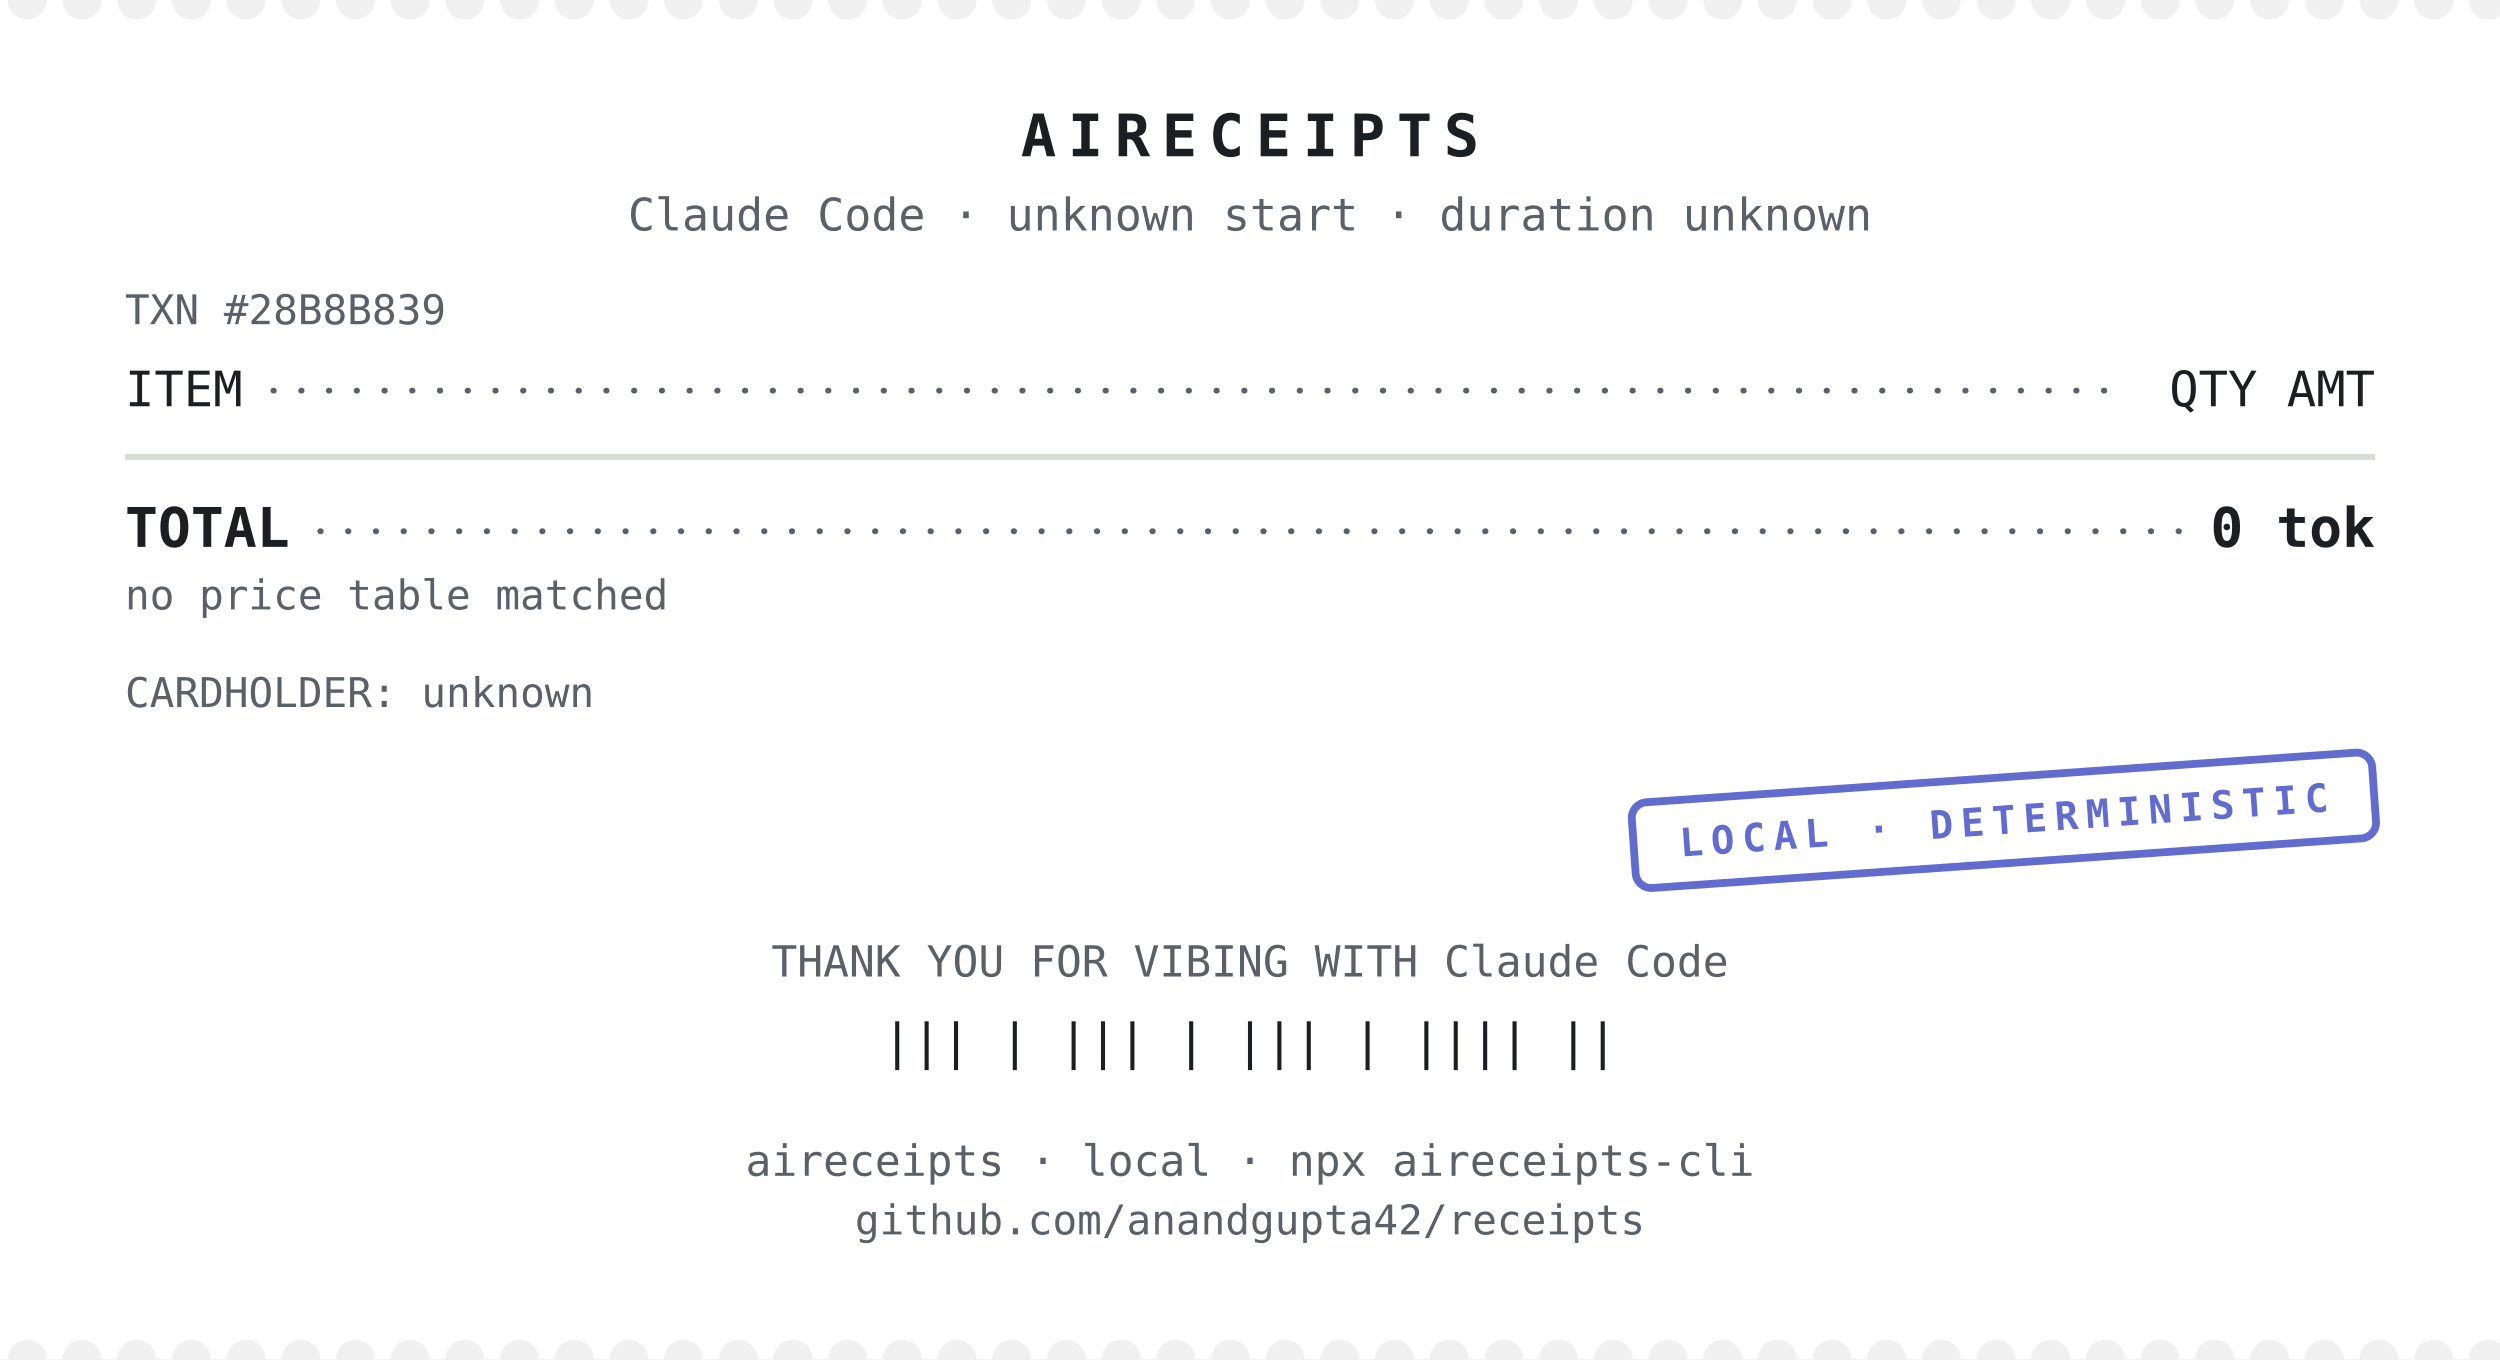
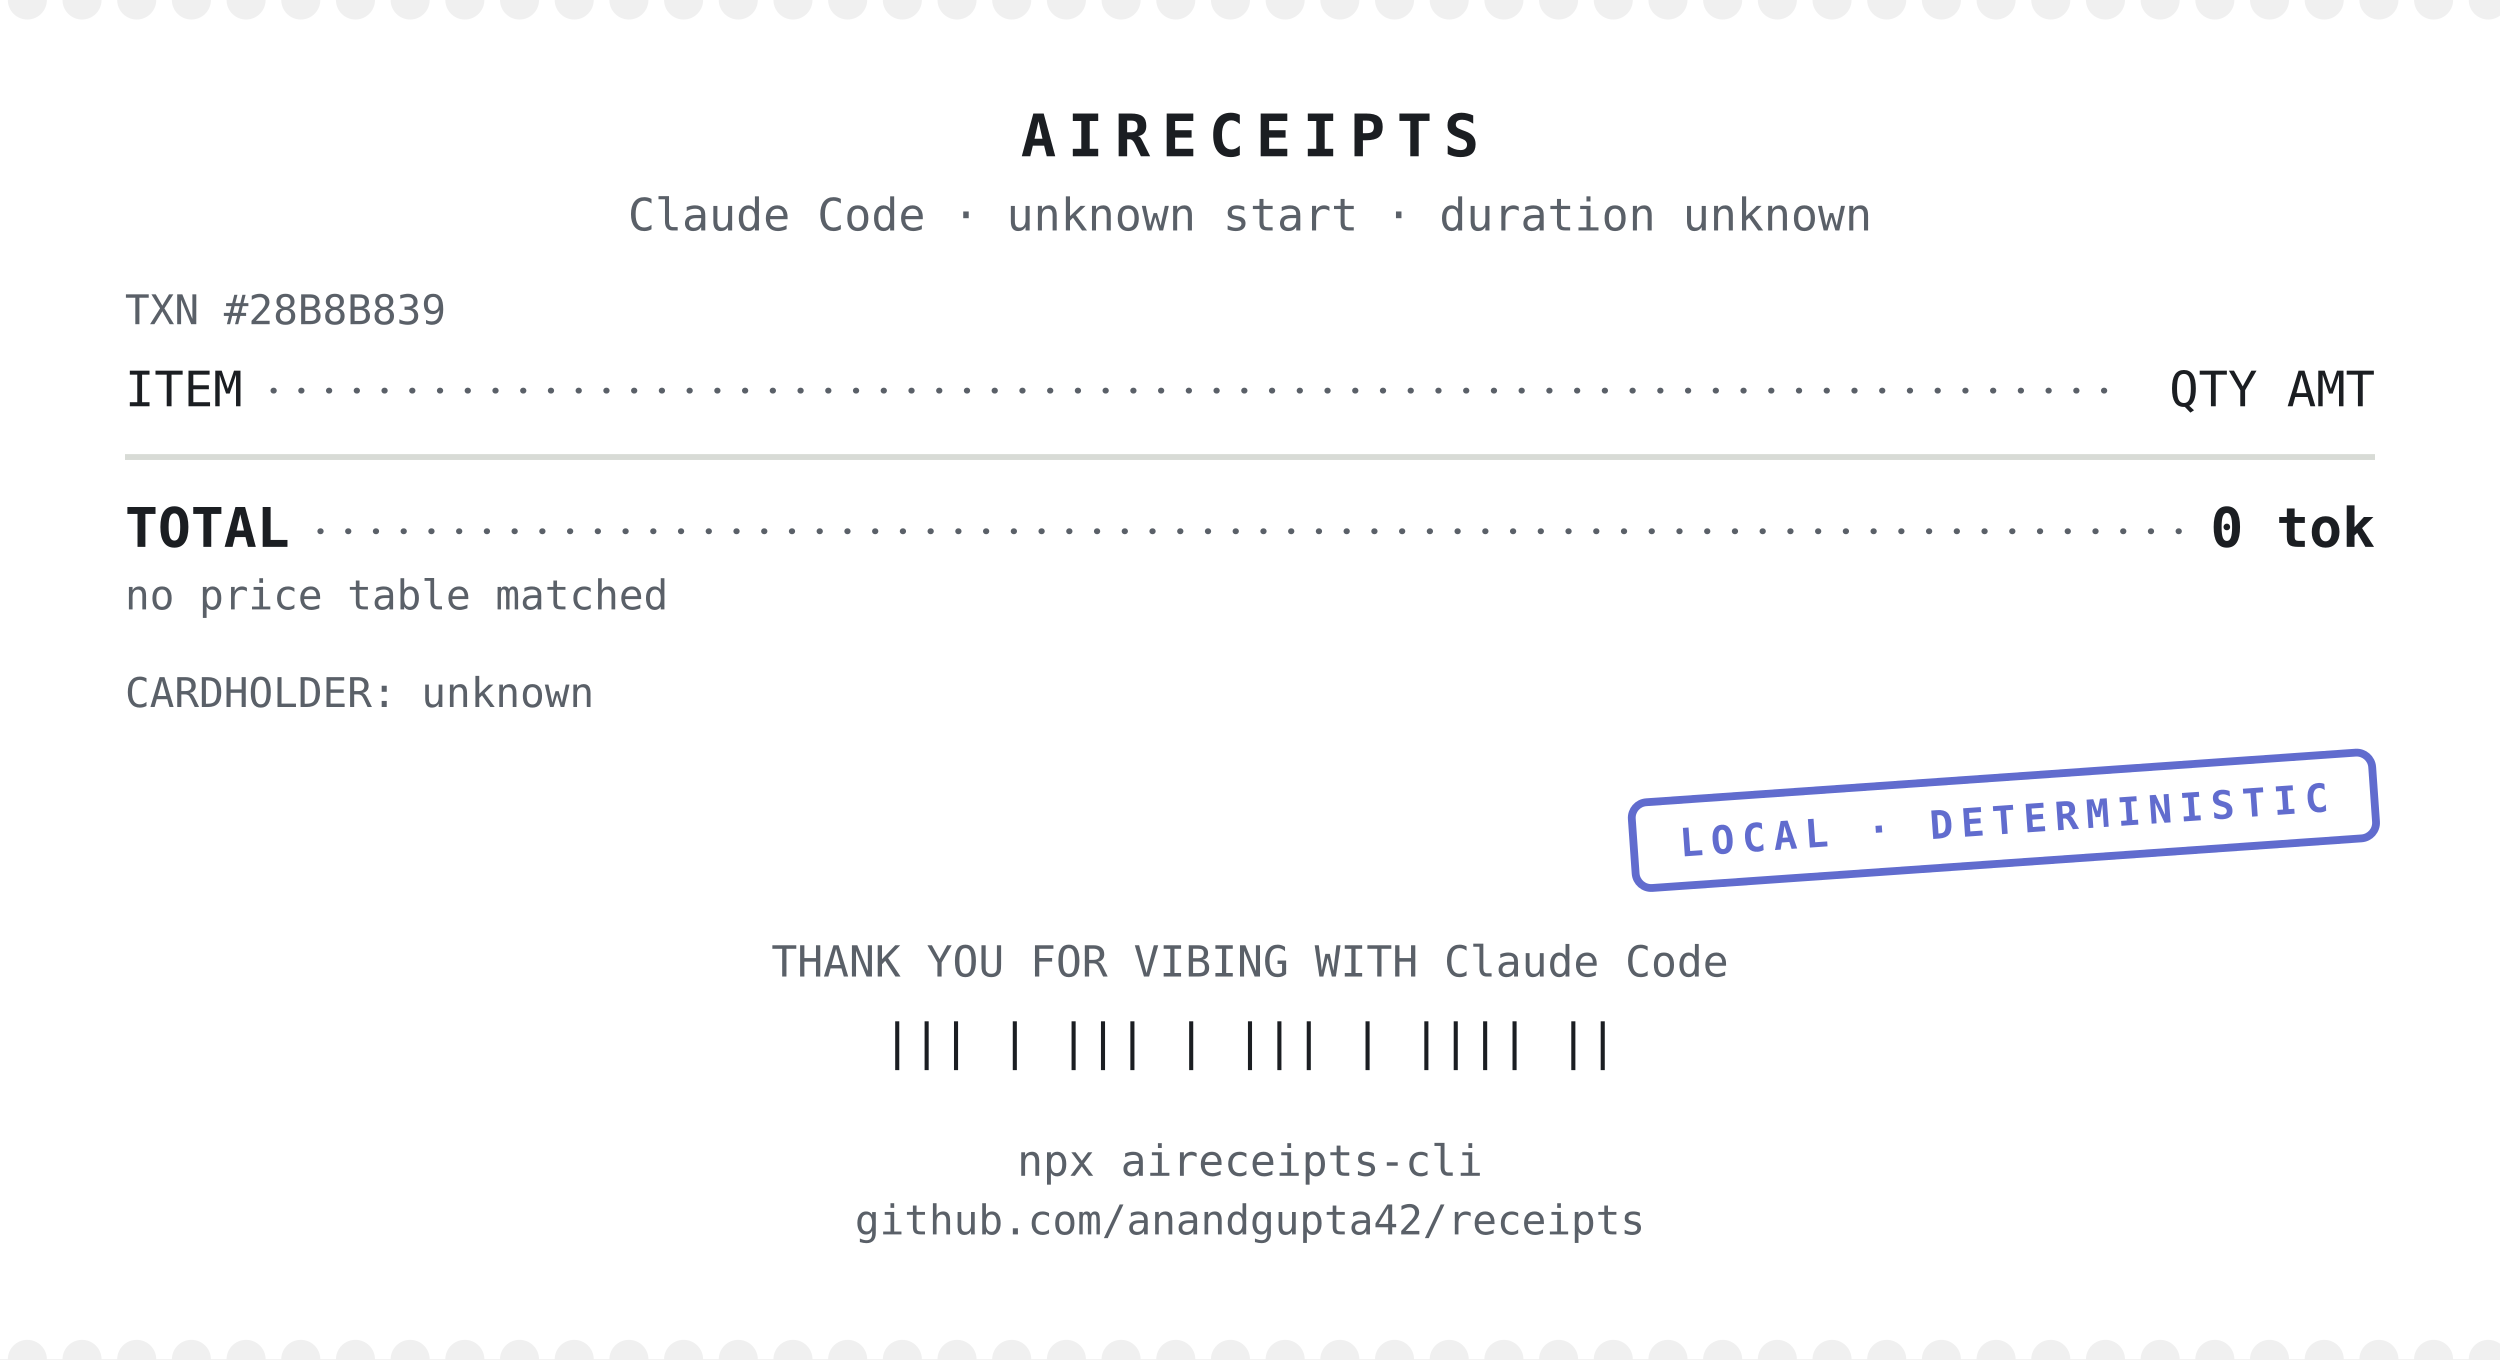
<svg xmlns="http://www.w3.org/2000/svg" width="640" height="348" viewBox="0 0 640 348" font-family="&quot;SF Mono&quot;,&quot;Cascadia Code&quot;,&quot;JetBrains Mono&quot;,Menlo,Consolas,monospace" role="img" aria-label="aireceipts cost receipt">
  <g transform="translate(0 0)">
    <defs>
      <mask id="perf-0" maskUnits="userSpaceOnUse" x="-5" y="-5" width="650" height="358">
        <rect x="0" y="0" width="640" height="348" fill="#FFFFFF" />
        <g class="perf-top">
          <circle cx="7" cy="0" r="5" fill="#000000" />
          <circle cx="21" cy="0" r="5" fill="#000000" />
          <circle cx="35" cy="0" r="5" fill="#000000" />
          <circle cx="49" cy="0" r="5" fill="#000000" />
          <circle cx="63" cy="0" r="5" fill="#000000" />
          <circle cx="77" cy="0" r="5" fill="#000000" />
          <circle cx="91" cy="0" r="5" fill="#000000" />
          <circle cx="105" cy="0" r="5" fill="#000000" />
          <circle cx="119" cy="0" r="5" fill="#000000" />
          <circle cx="133" cy="0" r="5" fill="#000000" />
          <circle cx="147" cy="0" r="5" fill="#000000" />
          <circle cx="161" cy="0" r="5" fill="#000000" />
          <circle cx="175" cy="0" r="5" fill="#000000" />
          <circle cx="189" cy="0" r="5" fill="#000000" />
          <circle cx="203" cy="0" r="5" fill="#000000" />
          <circle cx="217" cy="0" r="5" fill="#000000" />
          <circle cx="231" cy="0" r="5" fill="#000000" />
          <circle cx="245" cy="0" r="5" fill="#000000" />
          <circle cx="259" cy="0" r="5" fill="#000000" />
          <circle cx="273" cy="0" r="5" fill="#000000" />
          <circle cx="287" cy="0" r="5" fill="#000000" />
          <circle cx="301" cy="0" r="5" fill="#000000" />
          <circle cx="315" cy="0" r="5" fill="#000000" />
          <circle cx="329" cy="0" r="5" fill="#000000" />
          <circle cx="343" cy="0" r="5" fill="#000000" />
          <circle cx="357" cy="0" r="5" fill="#000000" />
          <circle cx="371" cy="0" r="5" fill="#000000" />
          <circle cx="385" cy="0" r="5" fill="#000000" />
          <circle cx="399" cy="0" r="5" fill="#000000" />
          <circle cx="413" cy="0" r="5" fill="#000000" />
          <circle cx="427" cy="0" r="5" fill="#000000" />
          <circle cx="441" cy="0" r="5" fill="#000000" />
          <circle cx="455" cy="0" r="5" fill="#000000" />
          <circle cx="469" cy="0" r="5" fill="#000000" />
          <circle cx="483" cy="0" r="5" fill="#000000" />
          <circle cx="497" cy="0" r="5" fill="#000000" />
          <circle cx="511" cy="0" r="5" fill="#000000" />
          <circle cx="525" cy="0" r="5" fill="#000000" />
          <circle cx="539" cy="0" r="5" fill="#000000" />
          <circle cx="553" cy="0" r="5" fill="#000000" />
          <circle cx="567" cy="0" r="5" fill="#000000" />
          <circle cx="581" cy="0" r="5" fill="#000000" />
          <circle cx="595" cy="0" r="5" fill="#000000" />
          <circle cx="609" cy="0" r="5" fill="#000000" />
          <circle cx="623" cy="0" r="5" fill="#000000" />
          <circle cx="637" cy="0" r="5" fill="#000000" />
        </g>
        <g class="perf-bottom">
          <circle cx="7" cy="348" r="5" fill="#000000" />
          <circle cx="21" cy="348" r="5" fill="#000000" />
          <circle cx="35" cy="348" r="5" fill="#000000" />
          <circle cx="49" cy="348" r="5" fill="#000000" />
          <circle cx="63" cy="348" r="5" fill="#000000" />
          <circle cx="77" cy="348" r="5" fill="#000000" />
          <circle cx="91" cy="348" r="5" fill="#000000" />
          <circle cx="105" cy="348" r="5" fill="#000000" />
          <circle cx="119" cy="348" r="5" fill="#000000" />
          <circle cx="133" cy="348" r="5" fill="#000000" />
          <circle cx="147" cy="348" r="5" fill="#000000" />
          <circle cx="161" cy="348" r="5" fill="#000000" />
          <circle cx="175" cy="348" r="5" fill="#000000" />
          <circle cx="189" cy="348" r="5" fill="#000000" />
          <circle cx="203" cy="348" r="5" fill="#000000" />
          <circle cx="217" cy="348" r="5" fill="#000000" />
          <circle cx="231" cy="348" r="5" fill="#000000" />
          <circle cx="245" cy="348" r="5" fill="#000000" />
          <circle cx="259" cy="348" r="5" fill="#000000" />
          <circle cx="273" cy="348" r="5" fill="#000000" />
          <circle cx="287" cy="348" r="5" fill="#000000" />
          <circle cx="301" cy="348" r="5" fill="#000000" />
          <circle cx="315" cy="348" r="5" fill="#000000" />
          <circle cx="329" cy="348" r="5" fill="#000000" />
          <circle cx="343" cy="348" r="5" fill="#000000" />
          <circle cx="357" cy="348" r="5" fill="#000000" />
          <circle cx="371" cy="348" r="5" fill="#000000" />
          <circle cx="385" cy="348" r="5" fill="#000000" />
          <circle cx="399" cy="348" r="5" fill="#000000" />
          <circle cx="413" cy="348" r="5" fill="#000000" />
          <circle cx="427" cy="348" r="5" fill="#000000" />
          <circle cx="441" cy="348" r="5" fill="#000000" />
          <circle cx="455" cy="348" r="5" fill="#000000" />
          <circle cx="469" cy="348" r="5" fill="#000000" />
          <circle cx="483" cy="348" r="5" fill="#000000" />
          <circle cx="497" cy="348" r="5" fill="#000000" />
          <circle cx="511" cy="348" r="5" fill="#000000" />
          <circle cx="525" cy="348" r="5" fill="#000000" />
          <circle cx="539" cy="348" r="5" fill="#000000" />
          <circle cx="553" cy="348" r="5" fill="#000000" />
          <circle cx="567" cy="348" r="5" fill="#000000" />
          <circle cx="581" cy="348" r="5" fill="#000000" />
          <circle cx="595" cy="348" r="5" fill="#000000" />
          <circle cx="609" cy="348" r="5" fill="#000000" />
          <circle cx="623" cy="348" r="5" fill="#000000" />
          <circle cx="637" cy="348" r="5" fill="#000000" />
        </g>
      </mask>
    </defs>
    <rect x="0" y="0" width="640" height="348" fill="#FFFFFF" mask="url(#perf-0)" />
    <text x="320" y="40" font-size="15" fill="#1B1E22" text-anchor="middle" font-weight="700" letter-spacing="3">AIRECEIPTS</text>
    <text x="320" y="59" font-size="11.5" fill="#5A6068" text-anchor="middle">Claude Code · unknown start · duration unknown</text>
    <text x="32" y="83" font-size="10.5" fill="#5A6068" text-anchor="start">TXN #28B8B839</text>
    <text x="32" y="104" font-size="12.5" fill="#1B1E22" text-anchor="start">ITEM</text>
    <text x="608" y="104" font-size="12.5" fill="#1B1E22" text-anchor="end">QTY  AMT</text>
    <line x1="70" y1="100" x2="540" y2="100" stroke="#5A6068" stroke-width="1.5" stroke-linecap="round" stroke-dasharray="0.1 7" />
    <line x1="32" y1="117" x2="608" y2="117" stroke="#D8DBD6" stroke-width="1.5" />
    <text x="32" y="140" font-size="14" fill="#1B1E22" text-anchor="start" font-weight="700">TOTAL</text>
    <text x="608" y="140" font-size="14" fill="#1B1E22" text-anchor="end" font-weight="700">0 tok</text>
    <line x1="82" y1="136" x2="558" y2="136" stroke="#5A6068" stroke-width="1.5" stroke-linecap="round" stroke-dasharray="0.1 7" />
    <text x="32" y="156" font-size="10.5" fill="#5A6068" text-anchor="start">no price table matched</text>
    <text x="32" y="181" font-size="10.5" fill="#5A6068" text-anchor="start">CARDHOLDER: unknown</text>
    <g class="stamp" opacity="0.8" transform="rotate(-4 513 210)">
      <rect x="418" y="199" width="190" height="22" rx="4" fill="none" stroke="#3947C2" stroke-width="2" />
      <text x="513" y="213.5" font-size="10" fill="#3947C2" text-anchor="middle" font-weight="700" letter-spacing="2">LOCAL · DETERMINISTIC</text>
    </g>
    <text x="320" y="250" font-size="11" fill="#5A6068" text-anchor="middle">THANK YOU FOR VIBING WITH Claude Code</text>
    <text x="320" y="271" font-size="12.5" fill="#1B1E22" text-anchor="middle">||| | ||| | ||| | |||| ||</text>
-     <text x="320" y="301" font-size="11" fill="#5A6068" text-anchor="middle">aireceipts · local · npx aireceipts-cli</text>
+     <text x="320" y="301" font-size="11" fill="#5A6068" text-anchor="middle">npx aireceipts-cli</text>
    <text x="320" y="316" font-size="10.5" fill="#5A6068" text-anchor="middle">github.com/anandgupta42/receipts</text>
  </g>
</svg>
